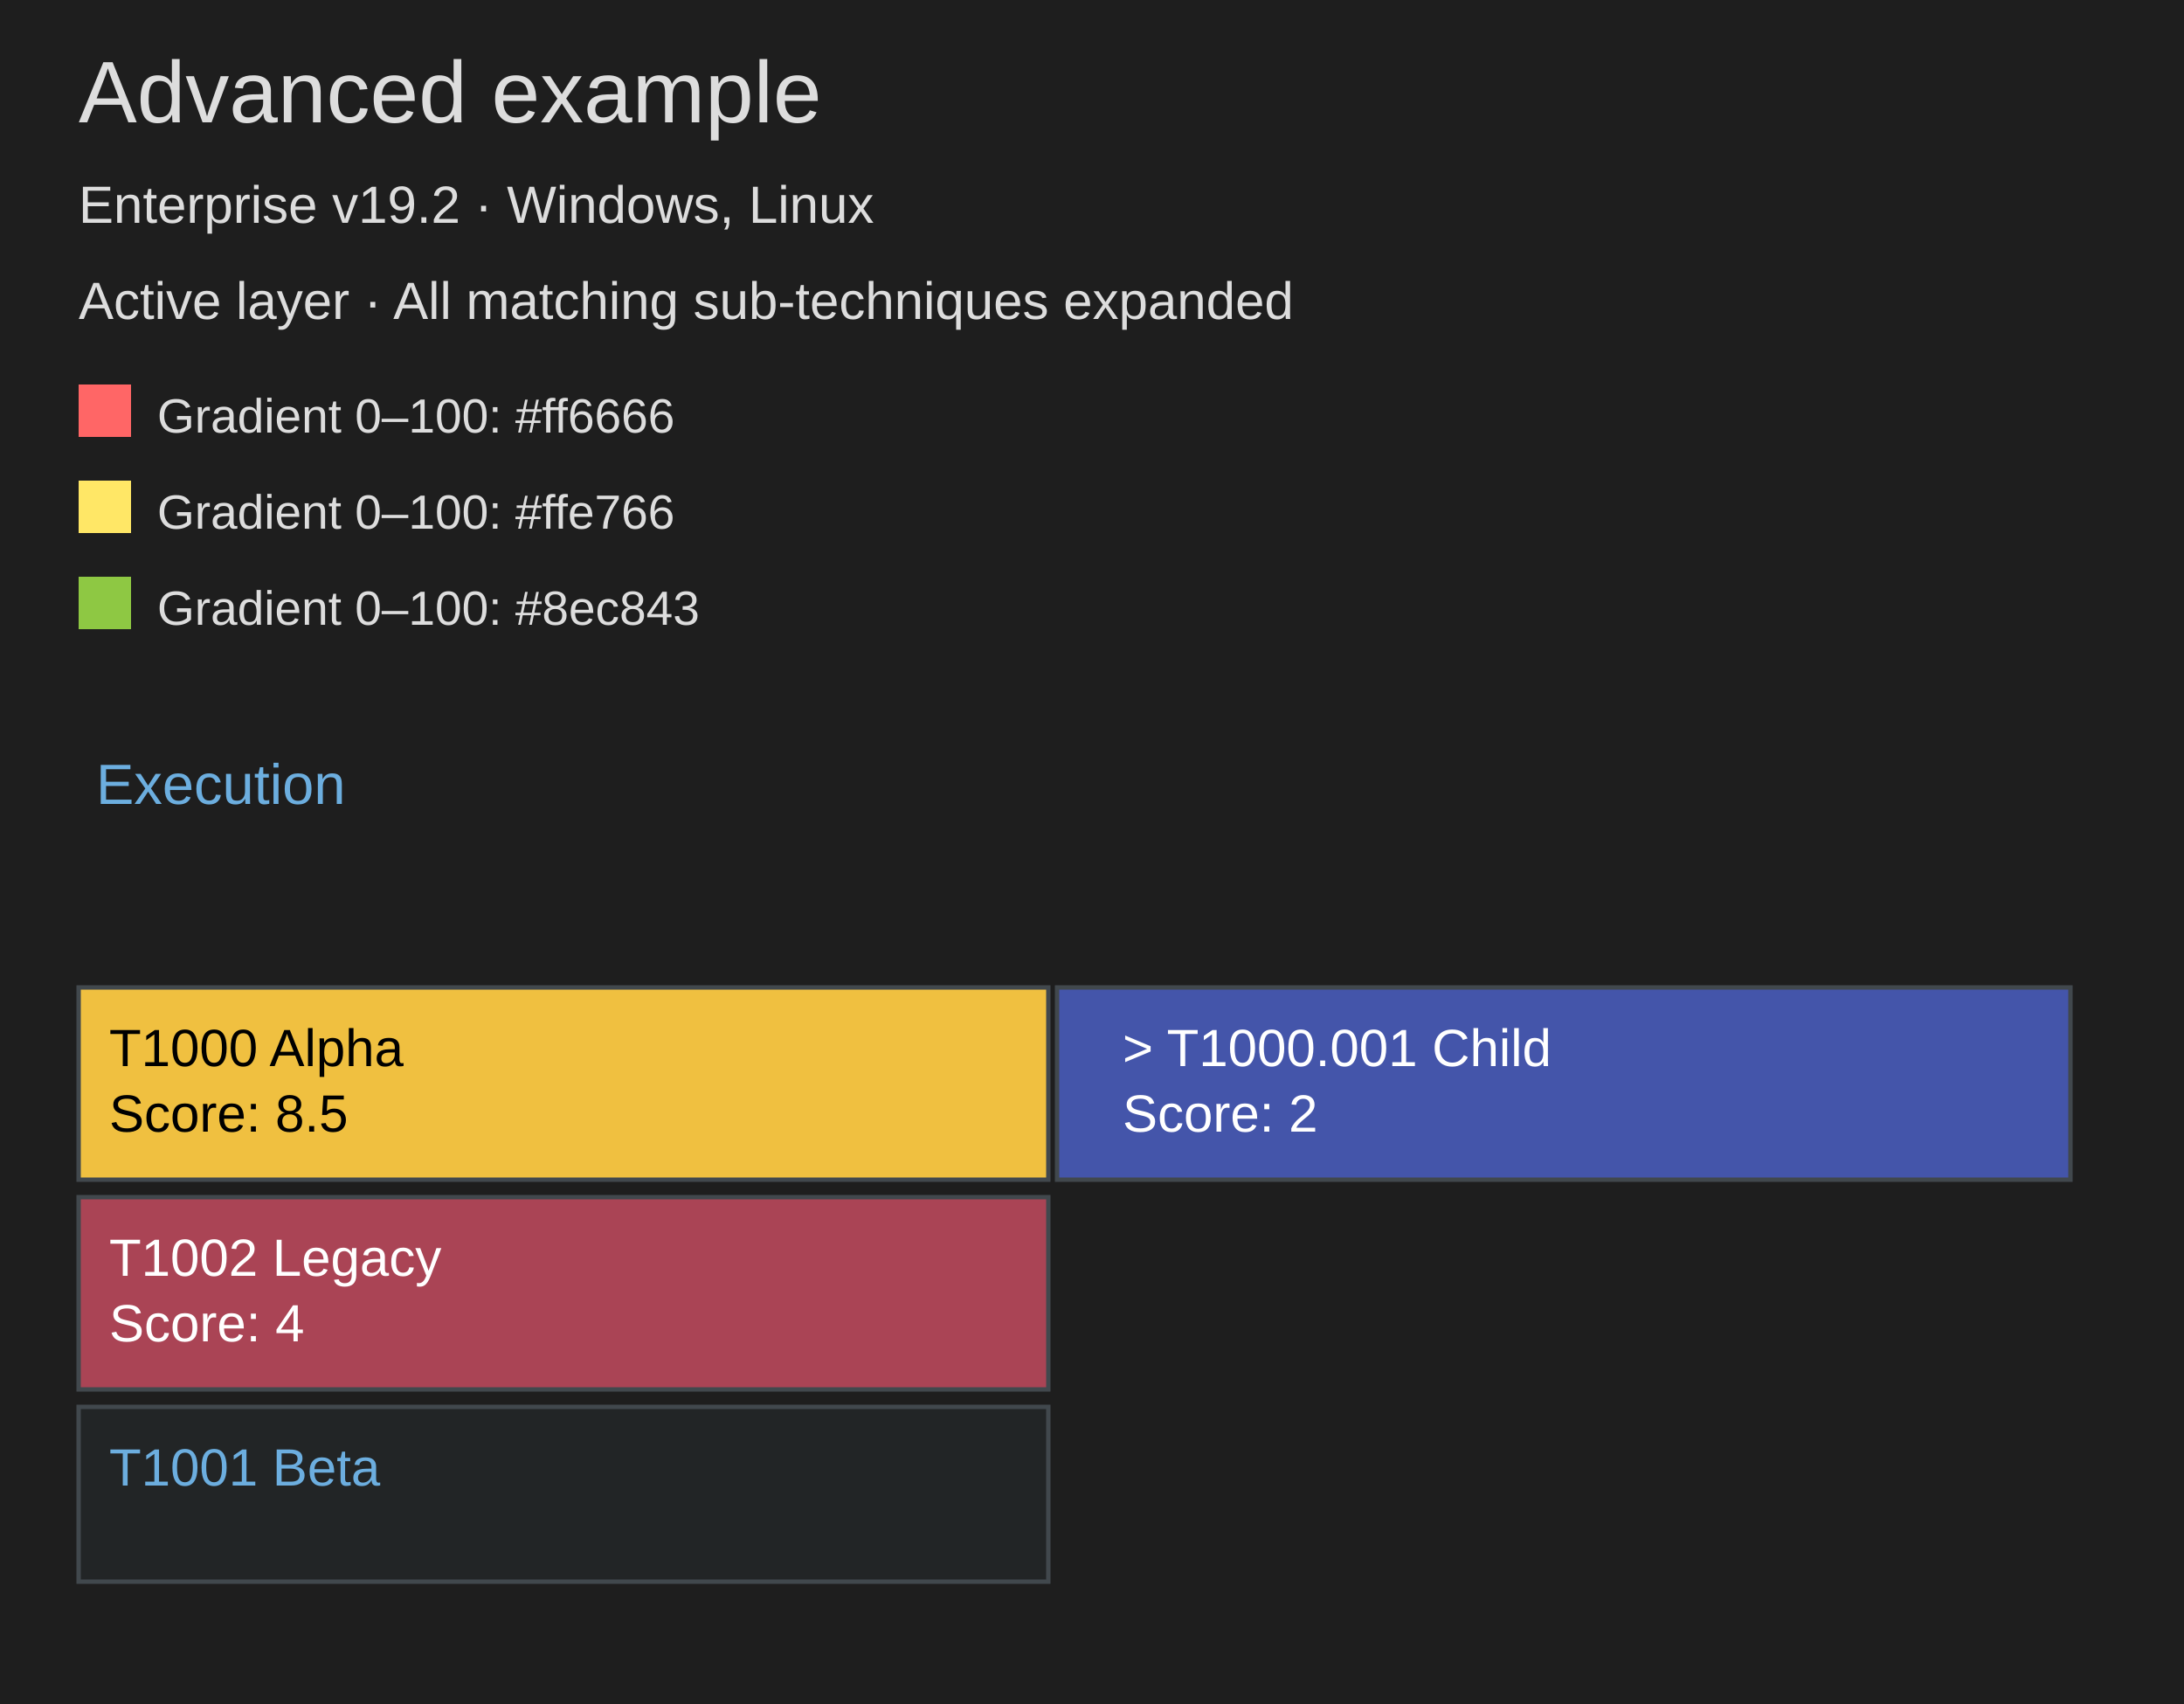
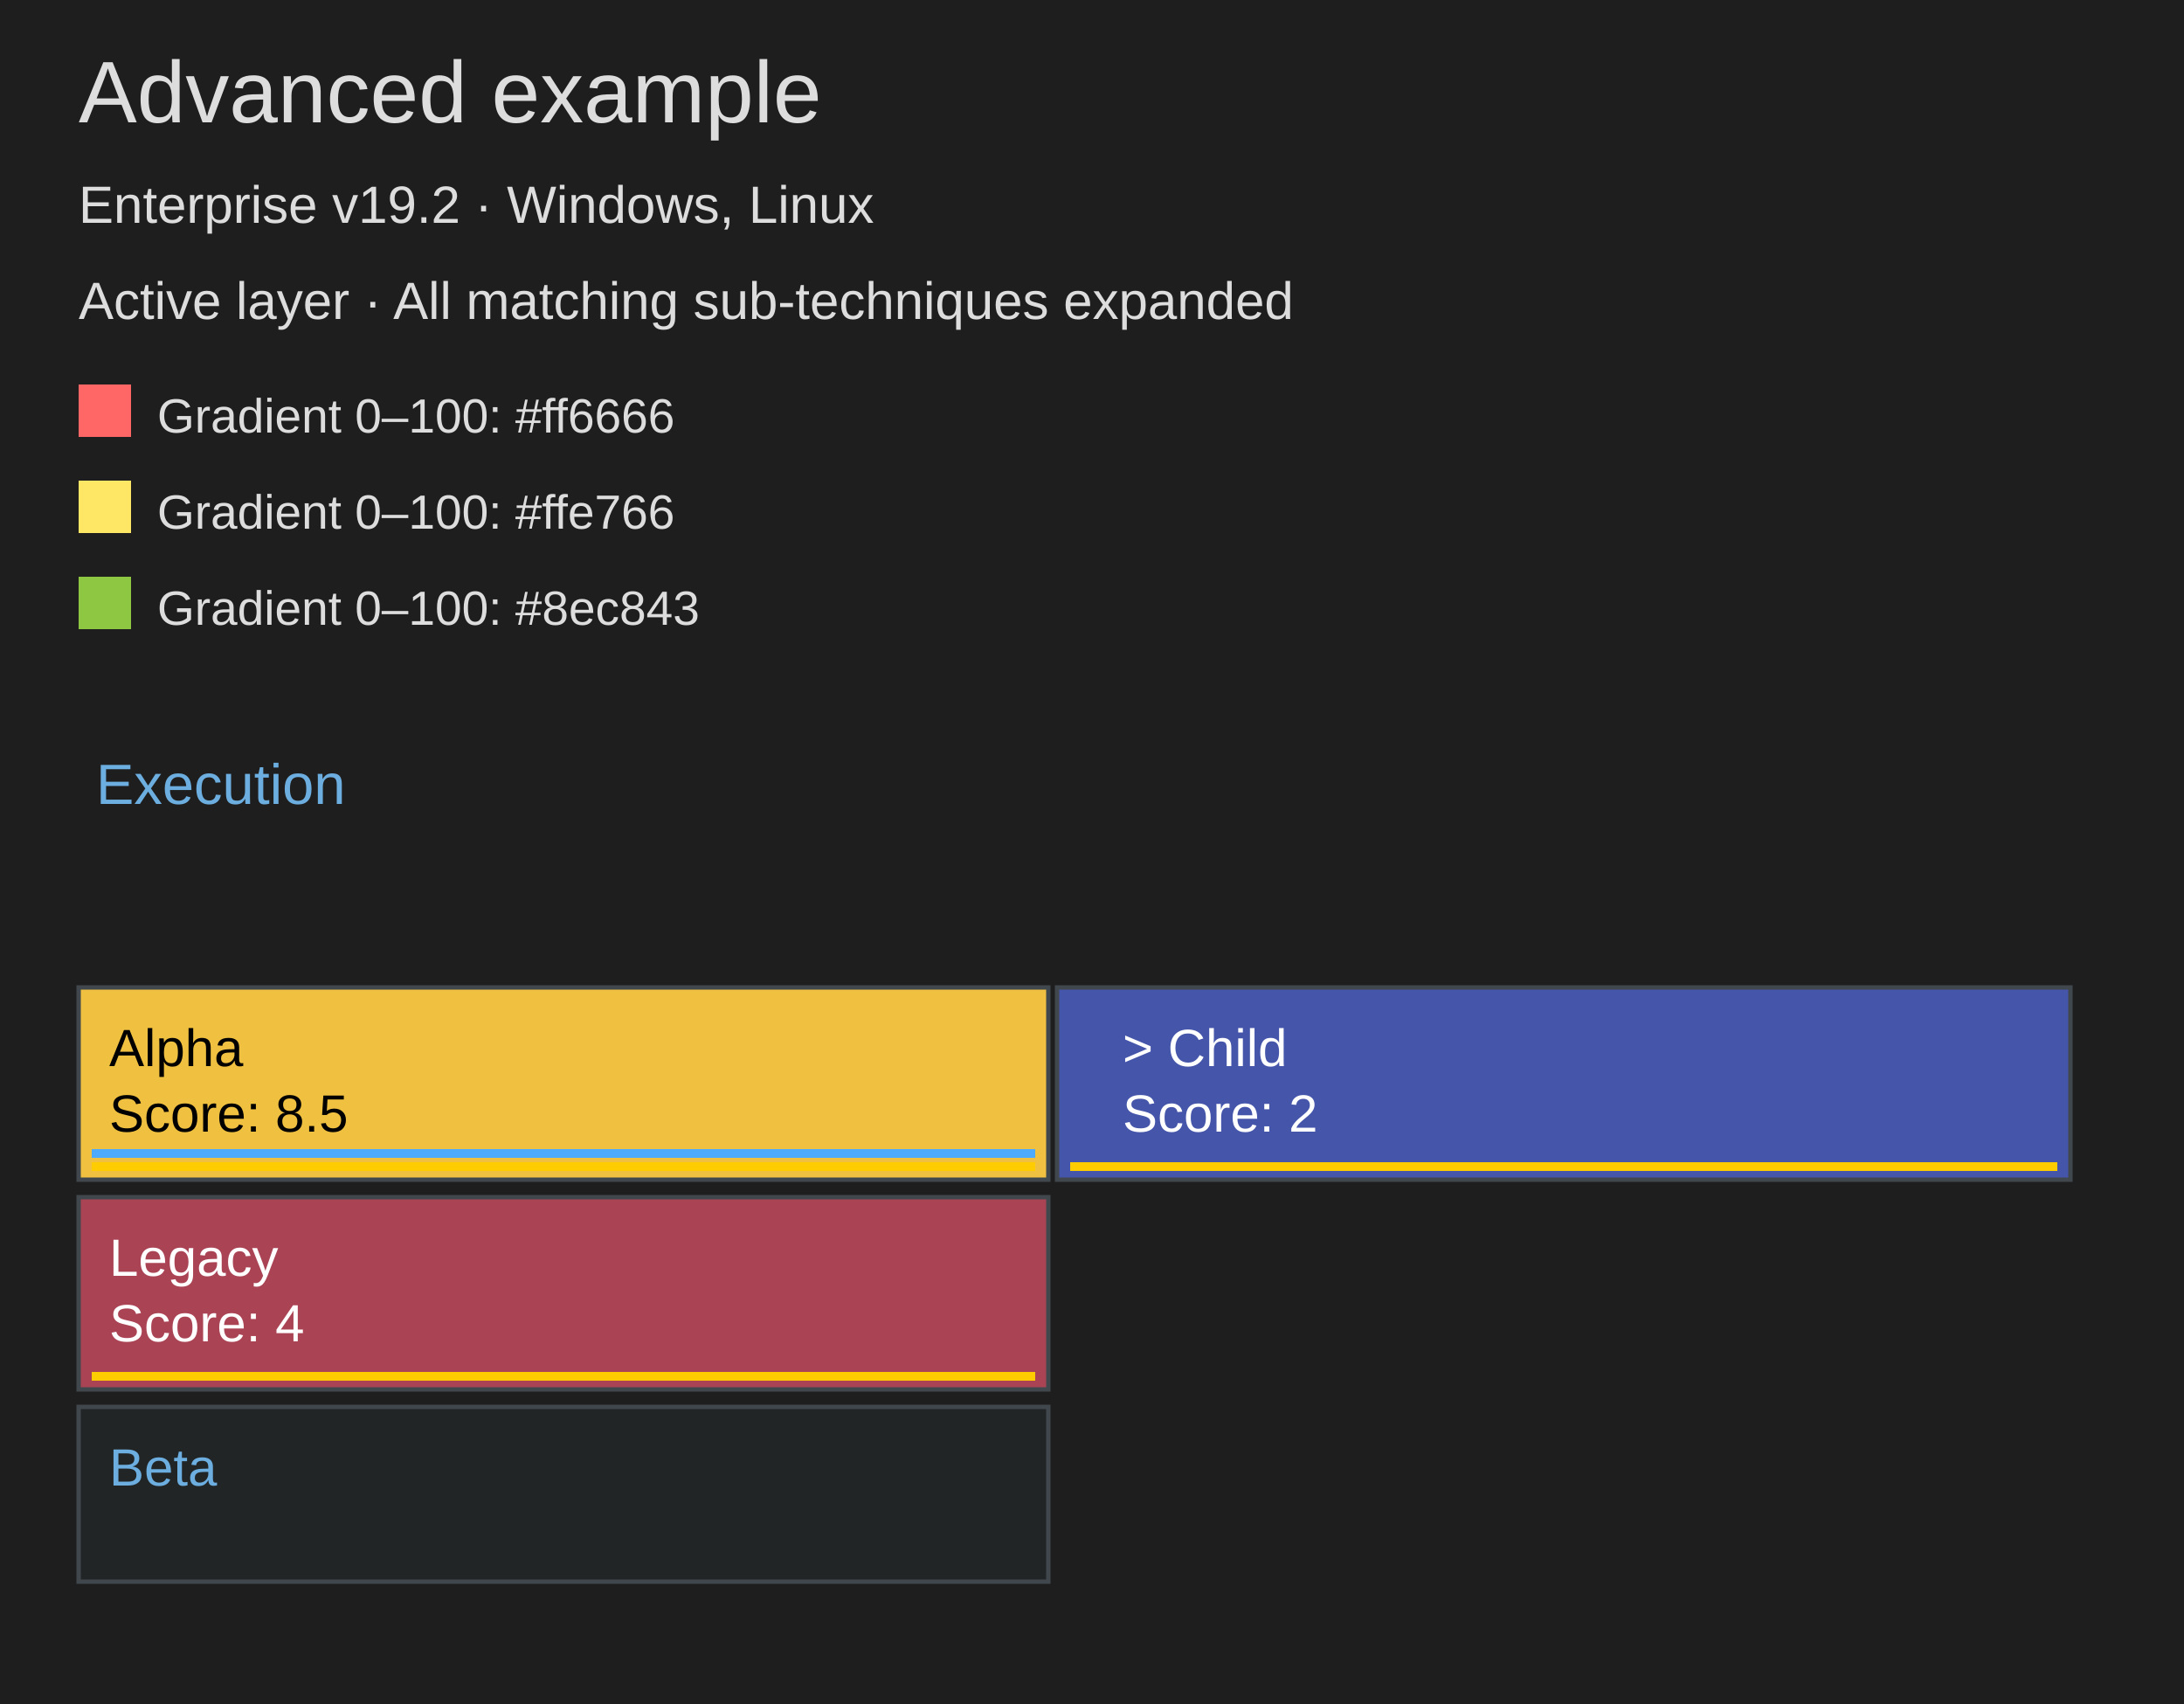
<svg xmlns="http://www.w3.org/2000/svg" width="500" height="390" viewBox="0 0 500 390">
  <rect x="0" y="0" width="500" height="390" fill="#1e1e1e" />
  <text x="18" y="28" fill="#dddddd" font-size="20" font-family="Arial, sans-serif">Advanced example</text>
  <text x="18" y="51" fill="#dddddd" font-size="12" font-family="Arial, sans-serif">Enterprise v19.2 · Windows, Linux</text>
  <text x="18" y="73" fill="#dddddd" font-size="12" font-family="Arial, sans-serif">Active layer · All matching sub-techniques expanded</text>
  <rect x="18" y="88" width="12" height="12" fill="#ff6666" />
  <text x="36" y="99" fill="#dddddd" font-size="11" font-family="Arial, sans-serif">Gradient 0–100: #ff6666</text>
  <rect x="18" y="110" width="12" height="12" fill="#ffe766" />
  <text x="36" y="121" fill="#dddddd" font-size="11" font-family="Arial, sans-serif">Gradient 0–100: #ffe766</text>
  <rect x="18" y="132" width="12" height="12" fill="#8ec843" />
  <text x="36" y="143" fill="#dddddd" font-size="11" font-family="Arial, sans-serif">Gradient 0–100: #8ec843</text>
  <text x="22" y="184" fill="#6caedf" font-size="13" font-family="Arial, sans-serif">Execution</text>
  <rect x="18" y="226" width="222" height="44" fill="#f0c040" stroke="#41484d" />
-   <text x="25" y="244" fill="#000000" font-size="12" font-family="Arial, sans-serif">T1000  Alpha</text>
+   <line x1="21" y1="267" x2="237" y2="267" stroke="#ffcc00" stroke-width="2" />
+   <line x1="21" y1="264" x2="237" y2="264" stroke="#4daafc" stroke-width="2" />
+   <text x="25" y="244" fill="#000000" font-size="12" font-family="Arial, sans-serif">Alpha</text>
  <text x="25" y="259" fill="#000000" font-size="12" font-family="Arial, sans-serif">Score: 8.5</text>
  <rect x="242" y="226" width="232" height="44" fill="#4455aa" stroke="#41484d" />
-   <text x="257" y="244" fill="#ffffff" font-size="12" font-family="Arial, sans-serif">&gt; T1000.001  Child</text>
+   <line x1="245" y1="267" x2="471" y2="267" stroke="#ffcc00" stroke-width="2" />
+   <text x="257" y="244" fill="#ffffff" font-size="12" font-family="Arial, sans-serif">&gt; Child</text>
  <text x="257" y="259" fill="#ffffff" font-size="12" font-family="Arial, sans-serif">Score: 2</text>
  <rect x="18" y="274" width="222" height="44" fill="#aa4455" stroke="#41484d" />
-   <text x="25" y="292" fill="#ffffff" font-size="12" font-family="Arial, sans-serif">T1002  Legacy</text>
+   <line x1="21" y1="315" x2="237" y2="315" stroke="#ffcc00" stroke-width="2" />
+   <text x="25" y="292" fill="#ffffff" font-size="12" font-family="Arial, sans-serif">Legacy</text>
  <text x="25" y="307" fill="#ffffff" font-size="12" font-family="Arial, sans-serif">Score: 4</text>
  <rect x="18" y="322" width="222" height="40" fill="#222526" stroke="#41484d" />
-   <text x="25" y="340" fill="#6caedf" font-size="12" font-family="Arial, sans-serif">T1001  Beta</text>
+   <text x="25" y="340" fill="#6caedf" font-size="12" font-family="Arial, sans-serif">Beta</text>
</svg>
